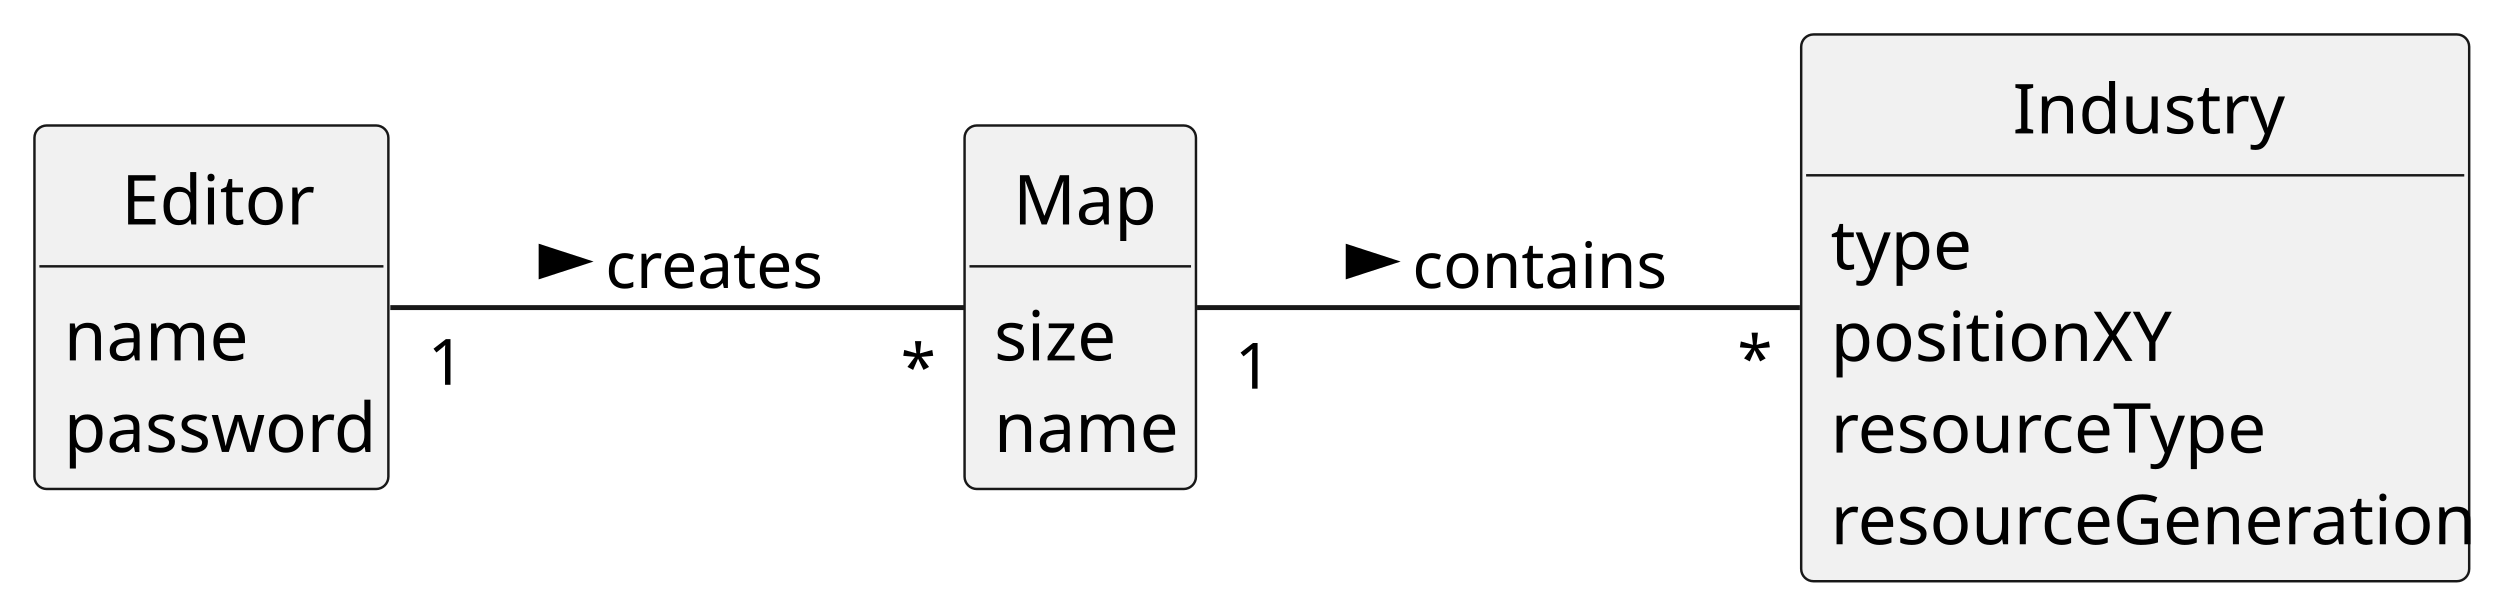
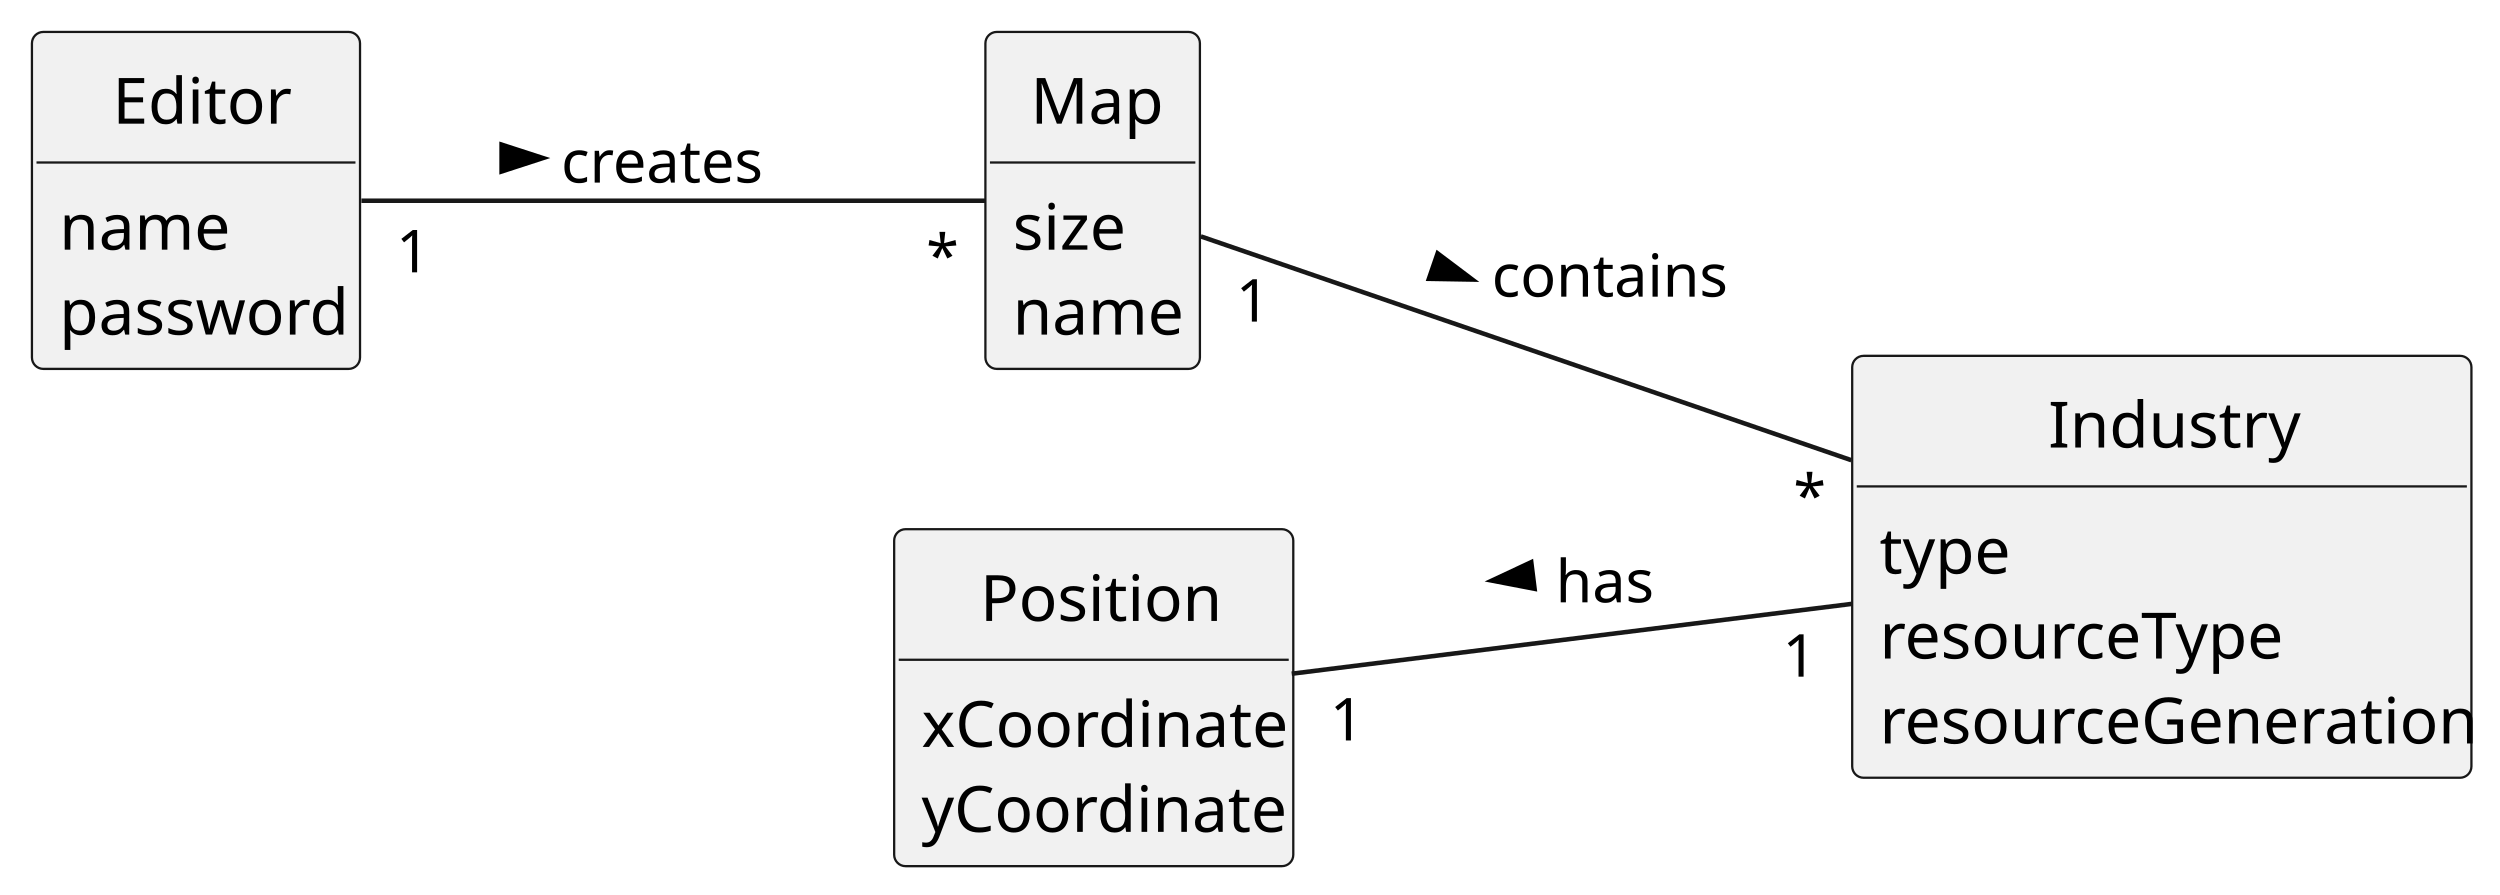
- <svg xmlns="http://www.w3.org/2000/svg" contentStyleType="text/css" height="125px" preserveAspectRatio="none" style="width:508px;height:125px;background:#FFFFFF;" version="1.1" viewBox="0 0 508 125" width="508px" zoomAndPan="magnify">
+ <svg xmlns="http://www.w3.org/2000/svg" contentStyleType="text/css" height="196px" preserveAspectRatio="none" style="width:548px;height:196px;background:#FFFFFF;" version="1.1" viewBox="0 0 548 196" width="548px" zoomAndPan="magnify">
  <defs />
  <g>
    <g id="elem_Editor">
-       <rect codeLine="12" fill="#F1F1F1" height="73.863" id="Editor" rx="2.5" ry="2.5" style="stroke:#181818;stroke-width:0.5;" width="71.917" x="7" y="25.5" />
-       <text fill="#000000" font-family="sans-serif" font-size="14" lengthAdjust="spacing" textLength="36.572" x="24.672" y="45.607">Editor</text>
-       <line style="stroke:#181818;stroke-width:0.5;" x1="8" x2="77.917" y1="54.121" y2="54.121" />
-       <text fill="#000000" font-family="sans-serif" font-size="14" lengthAdjust="spacing" textLength="35.02" x="13" y="73.228">name</text>
-       <text fill="#000000" font-family="sans-serif" font-size="14" lengthAdjust="spacing" textLength="59.917" x="13" y="91.85">password</text>
+       <rect codeLine="12" fill="#F1F1F1" height="73.863" id="Editor" rx="2.5" ry="2.5" style="stroke:#181818;stroke-width:0.5;" width="71.917" x="7" y="7" />
+       <text fill="#000000" font-family="sans-serif" font-size="14" lengthAdjust="spacing" textLength="36.572" x="24.672" y="27.107">Editor</text>
+       <line style="stroke:#181818;stroke-width:0.5;" x1="8" x2="77.917" y1="35.621" y2="35.621" />
+       <text fill="#000000" font-family="sans-serif" font-size="14" lengthAdjust="spacing" textLength="35.02" x="13" y="54.728">name</text>
+       <text fill="#000000" font-family="sans-serif" font-size="14" lengthAdjust="spacing" textLength="59.917" x="13" y="73.35">password</text>
    </g>
    <g id="elem_Map">
-       <rect codeLine="17" fill="#F1F1F1" height="73.863" id="Map" rx="2.5" ry="2.5" style="stroke:#181818;stroke-width:0.5;" width="47.02" x="196" y="25.5" />
-       <text fill="#000000" font-family="sans-serif" font-size="14" lengthAdjust="spacing" textLength="27.234" x="205.893" y="45.607">Map</text>
-       <line style="stroke:#181818;stroke-width:0.5;" x1="197" x2="242.02" y1="54.121" y2="54.121" />
-       <text fill="#000000" font-family="sans-serif" font-size="14" lengthAdjust="spacing" textLength="24.896" x="202" y="73.228">size</text>
-       <text fill="#000000" font-family="sans-serif" font-size="14" lengthAdjust="spacing" textLength="35.02" x="202" y="91.85">name</text>
+       <rect codeLine="17" fill="#F1F1F1" height="73.863" id="Map" rx="2.5" ry="2.5" style="stroke:#181818;stroke-width:0.5;" width="47.02" x="216" y="7" />
+       <text fill="#000000" font-family="sans-serif" font-size="14" lengthAdjust="spacing" textLength="27.234" x="225.893" y="27.107">Map</text>
+       <line style="stroke:#181818;stroke-width:0.5;" x1="217" x2="262.021" y1="35.621" y2="35.621" />
+       <text fill="#000000" font-family="sans-serif" font-size="14" lengthAdjust="spacing" textLength="24.896" x="222" y="54.728">size</text>
+       <text fill="#000000" font-family="sans-serif" font-size="14" lengthAdjust="spacing" textLength="35.02" x="222" y="73.35">name</text>
    </g>
    <g id="elem_Industry">
-       <rect codeLine="22" fill="#F1F1F1" height="111.106" id="Industry" rx="2.5" ry="2.5" style="stroke:#181818;stroke-width:0.5;" width="135.737" x="366" y="7" />
-       <text fill="#000000" font-family="sans-serif" font-size="14" lengthAdjust="spacing" textLength="49.8" x="408.969" y="27.107">Industry</text>
-       <line style="stroke:#181818;stroke-width:0.5;" x1="367" x2="500.737" y1="35.621" y2="35.621" />
-       <text fill="#000000" font-family="sans-serif" font-size="14" lengthAdjust="spacing" textLength="26.462" x="372" y="54.728">type</text>
-       <text fill="#000000" font-family="sans-serif" font-size="14" lengthAdjust="spacing" textLength="66.931" x="372" y="73.35">positionXY</text>
-       <text fill="#000000" font-family="sans-serif" font-size="14" lengthAdjust="spacing" textLength="85.593" x="372" y="91.971">resourceType</text>
-       <text fill="#000000" font-family="sans-serif" font-size="14" lengthAdjust="spacing" textLength="123.737" x="372" y="110.592">resourceGeneration</text>
+       <rect codeLine="22" fill="#F1F1F1" height="92.484" id="Industry" rx="2.5" ry="2.5" style="stroke:#181818;stroke-width:0.5;" width="135.737" x="406" y="78" />
+       <text fill="#000000" font-family="sans-serif" font-size="14" lengthAdjust="spacing" textLength="49.8" x="448.969" y="98.107">Industry</text>
+       <line style="stroke:#181818;stroke-width:0.5;" x1="407" x2="540.737" y1="106.621" y2="106.621" />
+       <text fill="#000000" font-family="sans-serif" font-size="14" lengthAdjust="spacing" textLength="26.462" x="412" y="125.728">type</text>
+       <text fill="#000000" font-family="sans-serif" font-size="14" lengthAdjust="spacing" textLength="85.593" x="412" y="144.35">resourceType</text>
+       <text fill="#000000" font-family="sans-serif" font-size="14" lengthAdjust="spacing" textLength="123.737" x="412" y="162.971">resourceGeneration</text>
+     </g>
+     <g id="elem_Position">
+       <rect codeLine="28" fill="#F1F1F1" height="73.863" id="Position" rx="2.5" ry="2.5" style="stroke:#181818;stroke-width:0.5;" width="87.489" x="196" y="116" />
+       <text fill="#000000" font-family="sans-serif" font-size="14" lengthAdjust="spacing" textLength="49.807" x="214.841" y="136.107">Position</text>
+       <line style="stroke:#181818;stroke-width:0.5;" x1="197" x2="282.489" y1="144.621" y2="144.621" />
+       <text fill="#000000" font-family="sans-serif" font-size="14" lengthAdjust="spacing" textLength="75.489" x="202" y="163.728">xCoordinate</text>
+       <text fill="#000000" font-family="sans-serif" font-size="14" lengthAdjust="spacing" textLength="75.489" x="202" y="182.35">yCoordinate</text>
    </g>
    <g id="link_Editor_Map">
-       <path codeLine="29" d="M79.31,62.5 C114.17,62.5 166.41,62.5 195.98,62.5 " fill="none" id="Editor-Map" style="stroke:#181818;stroke-width:1.0;" />
-       <polygon fill="#000000" points="119,53.145,109.955,50.207,109.955,56.084,119,53.145" style="stroke:#000000;stroke-width:1.0;" />
-       <text fill="#000000" font-family="sans-serif" font-size="13" lengthAdjust="spacing" textLength="42.631" x="123" y="58.528">creates</text>
-       <text fill="#000000" font-family="sans-serif" font-size="13" lengthAdjust="spacing" textLength="7.23" x="86.929" y="78.189">1</text>
-       <text fill="#000000" font-family="sans-serif" font-size="13" lengthAdjust="spacing" textLength="5.059" x="183.017" y="79.197">*</text>
+       <path codeLine="33" d="M79.22,44 C118.96,44 182.41,44 215.98,44 " fill="none" id="Editor-Map" style="stroke:#181818;stroke-width:1.0;" />
+       <polygon fill="#000000" points="119,34.645,109.955,31.707,109.955,37.584,119,34.645" style="stroke:#000000;stroke-width:1.0;" />
+       <text fill="#000000" font-family="sans-serif" font-size="13" lengthAdjust="spacing" textLength="42.631" x="123" y="40.028">creates</text>
+       <text fill="#000000" font-family="sans-serif" font-size="13" lengthAdjust="spacing" textLength="7.23" x="86.822" y="59.689">1</text>
+       <text fill="#000000" font-family="sans-serif" font-size="13" lengthAdjust="spacing" textLength="5.059" x="203.017" y="60.697">*</text>
    </g>
    <g id="link_Map_Industry">
-       <path codeLine="30" d="M243.24,62.5 C272.26,62.5 323.72,62.5 365.74,62.5 " fill="none" id="Map-Industry" style="stroke:#181818;stroke-width:1.0;" />
-       <polygon fill="#000000" points="283,53.145,273.955,50.207,273.955,56.084,283,53.145" style="stroke:#000000;stroke-width:1.0;" />
-       <text fill="#000000" font-family="sans-serif" font-size="13" lengthAdjust="spacing" textLength="48.42" x="287" y="58.528">contains</text>
-       <text fill="#000000" font-family="sans-serif" font-size="13" lengthAdjust="spacing" textLength="7.23" x="250.931" y="78.979">1</text>
-       <text fill="#000000" font-family="sans-serif" font-size="13" lengthAdjust="spacing" textLength="5.059" x="353.018" y="77.468">*</text>
+       <path codeLine="34" d="M263.22,51.82 C295.95,63.08 357.74,84.34 405.82,100.88 " fill="none" id="Map-Industry" style="stroke:#181818;stroke-width:1.0;" />
+       <polygon fill="#000000" points="322.728,61.272,315.131,55.55,313.219,61.109,322.728,61.272" style="stroke:#000000;stroke-width:1.0;" />
+       <text fill="#000000" font-family="sans-serif" font-size="13" lengthAdjust="spacing" textLength="48.42" x="327" y="65.028">contains</text>
+       <text fill="#000000" font-family="sans-serif" font-size="13" lengthAdjust="spacing" textLength="7.23" x="270.905" y="70.499">1</text>
+       <text fill="#000000" font-family="sans-serif" font-size="13" lengthAdjust="spacing" textLength="5.059" x="393.107" y="113.299">*</text>
+     </g>
+     <g id="link_Position_Industry">
+       <path codeLine="35" d="M283.14,147.68 C317.49,143.4 366.4,137.3 405.98,132.36 " fill="none" id="Position-Industry" style="stroke:#181818;stroke-width:1.0;" />
+       <polygon fill="#000000" points="327.038,127.264,336.378,129.061,335.65,123.229,327.038,127.264" style="stroke:#000000;stroke-width:1.0;" />
+       <text fill="#000000" font-family="sans-serif" font-size="13" lengthAdjust="spacing" textLength="20.96" x="341" y="132.028">has</text>
+       <text fill="#000000" font-family="sans-serif" font-size="13" lengthAdjust="spacing" textLength="7.23" x="291.514" y="162.313">1</text>
+       <text fill="#000000" font-family="sans-serif" font-size="13" lengthAdjust="spacing" textLength="7.23" x="390.739" y="148.327">1</text>
    </g>
  </g>
</svg>
